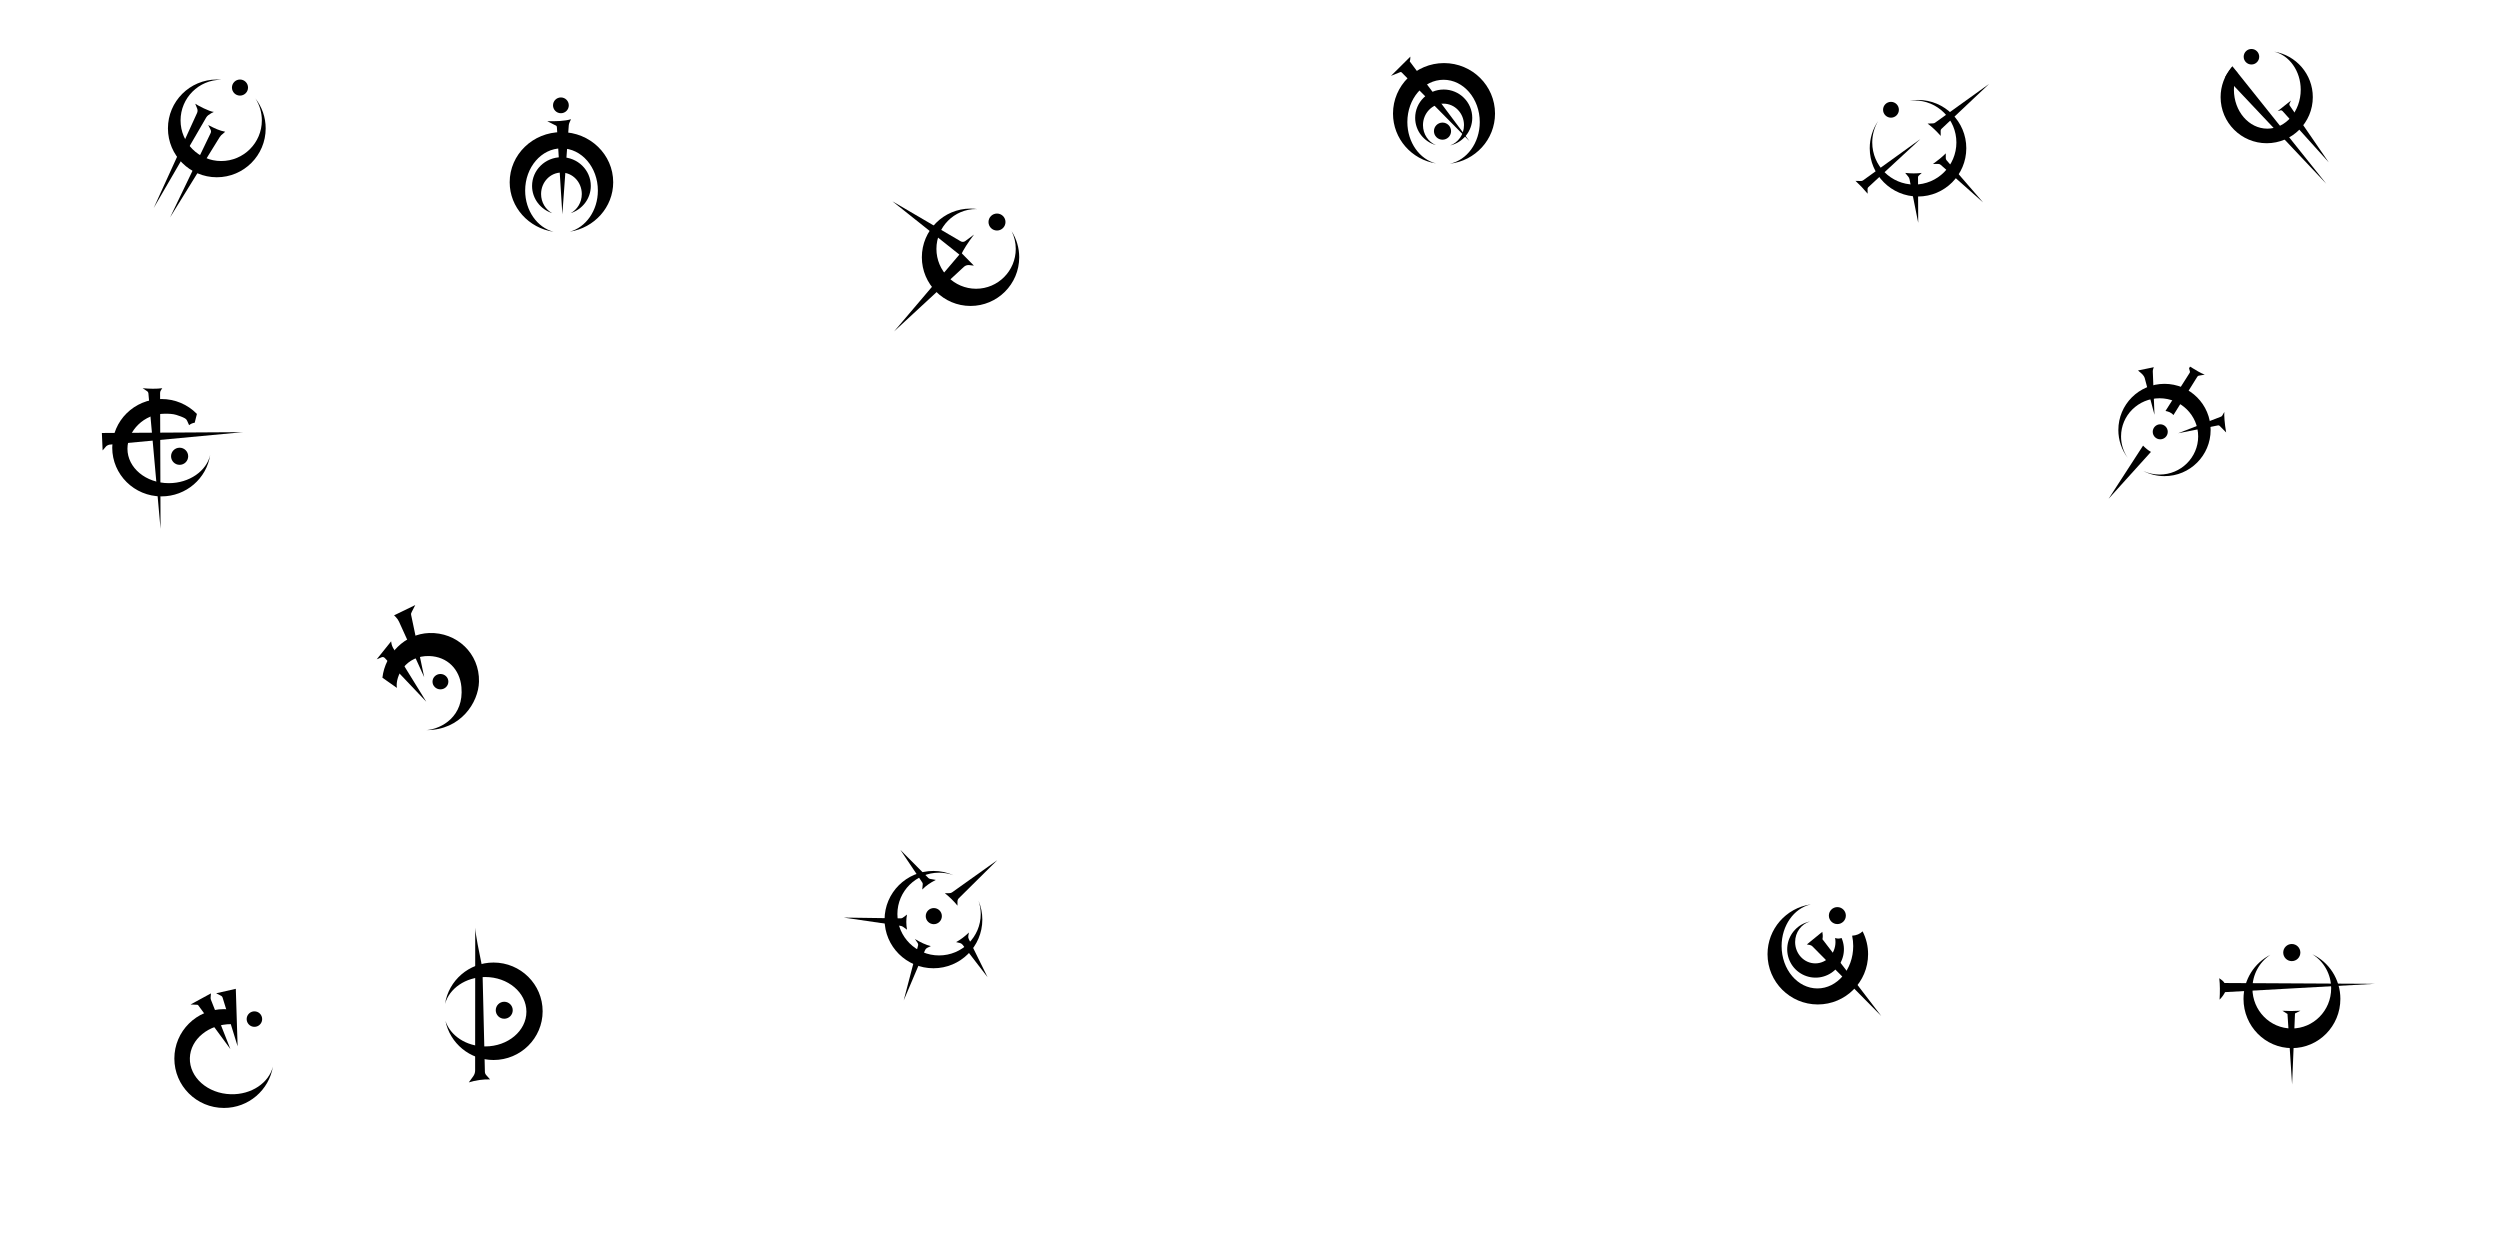
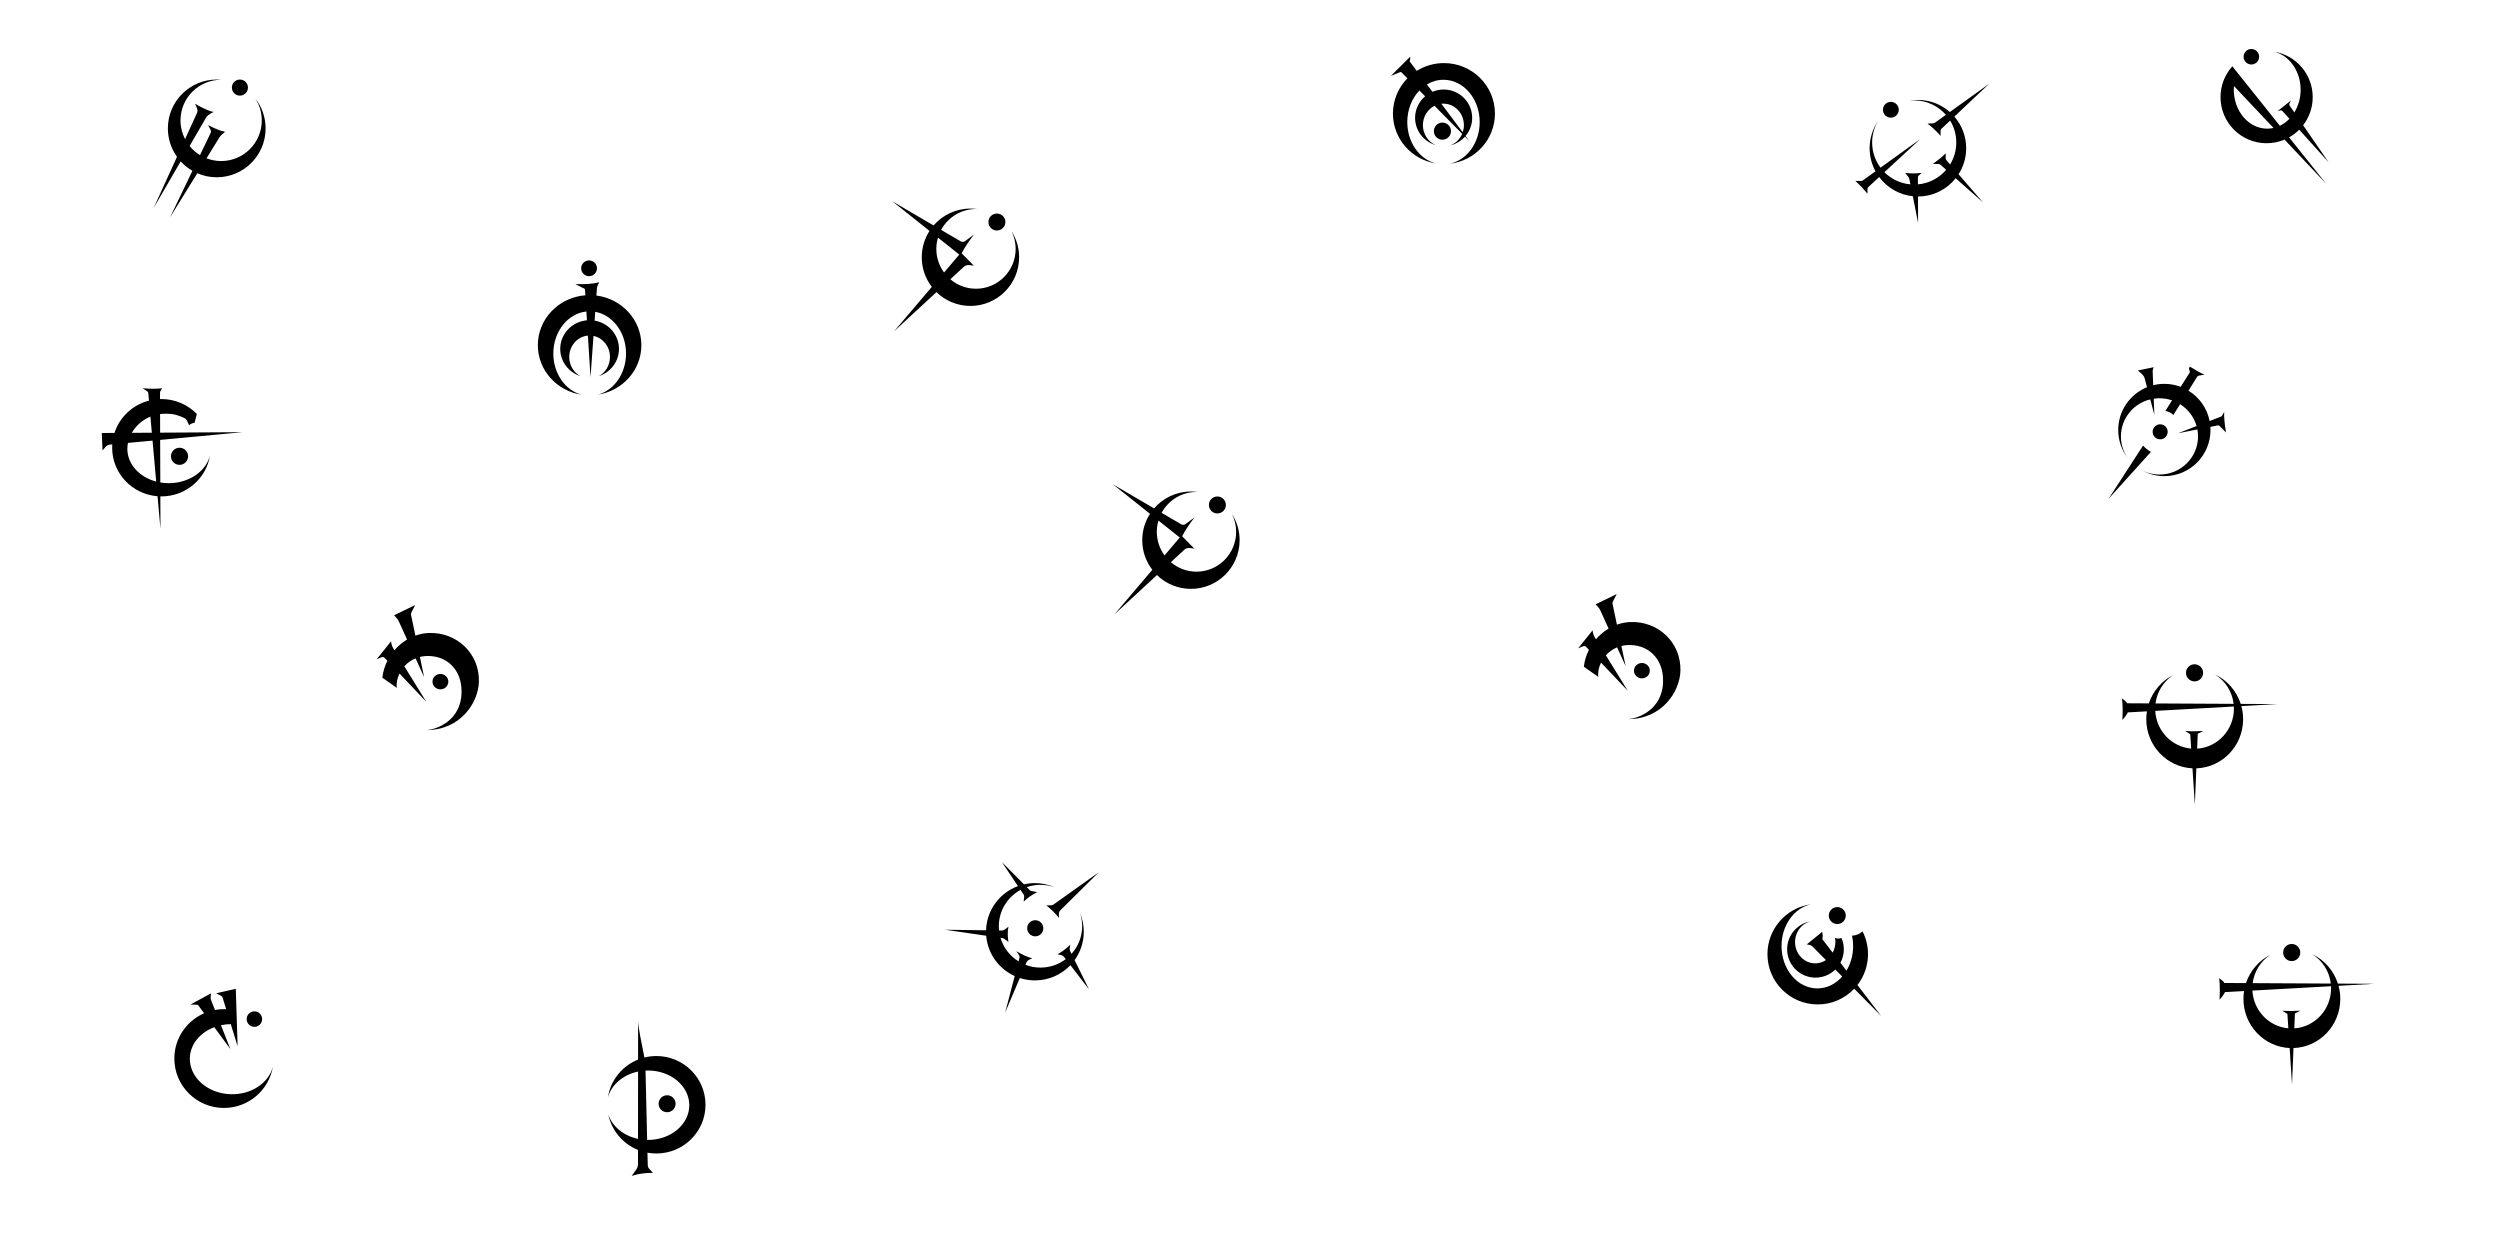
- <svg xmlns="http://www.w3.org/2000/svg" width="497.063mm" height="248.532mm" viewBox="0 0 497.063 248.532" version="1.1" id="svg8">
-   <defs id="defs2" />
-   <g id="layer1" transform="translate(-291.9078,-150)">
-     <g id="g2066" transform="matrix(0.0398301,0,0,0.0398301,464.959,181.4922)">
-       <circle cx="632.09" cy="317.71" r="42.38" id="circle2046" />
-       <path d="m 705.15,363.41 a 198.82,198.82 0 0 1 20.6,88.36 c 0,109.87 -88.65,198.94 -198,198.94 -109.35,0 -198,-89.07 -198,-198.94 0,-109.87 88.65,-198.94 198,-198.94 2.07,0 4.11,0.09 6.16,0.16 A 244.87,244.87 0 0 0 500,250.58 c -134.21,0 -243,108.79 -243,243 0,134.21 108.79,243 243,243 134.21,0 243,-108.79 243,-243 A 241.77,241.77 0 0 0 705.15,363.41 Z" id="path2048" />
-       <path d="M 110.25,214.33 450.9,413.89 a 20.75,20.75 0 0 0 22.87,-1.25 l 43.48,-32.31 c -29,38.58 -52.83,74.42 -66.5,105 z" id="path2050" />
-       <path d="m 516.75,535.33 -64,-65 -334.5,393.5 348.49,-322.35 a 34.07,34.07 0 0 1 27.09,-8.83 z" id="path2052" />
-     </g>
-     <g id="g2087" transform="matrix(0.0398301,0,0,0.0398301,370.1796,331.3967)">
-       <circle cx="551.96" cy="488.71" r="42.38" id="circle2070" />
-       <path d="m 498.61,250.58 c -122.76,0 -224.42,89.64 -242.23,206.59 21,-76.94 102.74,-134.34 200.48,-134.34 113.63,0 205.75,77.57 205.75,173.25 0,95.68 -92.11,173.25 -205.75,173.25 -94.85,0 -174.66,-54.06 -198.47,-127.57 22.42,111.38 121.44,195.32 240.22,195.32 135.31,0 245,-108.91 245,-243.25 0,-134.34 -109.69,-243.25 -245,-243.25 z" id="path2072" />
-       <path d="m 375.11,848.83 c 35,-11 70.4,-15.52 106,-15 l -19.33,-21.6 a 25.12,25.12 0 0 1 -6.39,-16.15 L 443.11,279.83 c -16.64,-81.77 -34.36,-166.81 -36,-203.5 l -0.49,713.12 a 49.08,49.08 0 0 1 -9.33,28.75 z" id="path2074" />
-     </g>
-     <g id="g2117" transform="matrix(0.0398301,0,0,0.0398301,653.3431,159.7622)">
-       <path d="m 500,253.83 a 242.22,242.22 0 0 0 -41.68,3.67 212.09,212.09 0 0 1 23.23,-1.31 c 116,0 210,94 210,210 0,116 -94,210 -210,210 -116,0 -210,-94 -210,-210 A 209,209 0 0 1 301,358.91 239.85,239.85 0 0 0 259,494.83 c 0,133.1 107.9,241 241,241 133.1,0 241,-107.9 241,-241 0,-133.1 -107.9,-241 -241,-241 z" id="path2091" />
-       <circle cx="365" cy="302.83" r="39.5" id="circle2093" />
-       <path d="M 511.5,449.33 225.64,655.25 A 17.39,17.39 0 0 1 215,658.52 l -27,-0.69 a 681,681 0 0 1 60.5,64 l -0.4,-23.23 a 12.87,12.87 0 0 1 4.13,-9.68 z" id="path2095" />
-       <path d="m 547.81,371.89 c 24.65,18.35 44.75,38 65.52,61.56 L 613,407.7 a 12.78,12.78 0 0 1 4,-9.47 L 855,173.77 585,367.51 a 17.27,17.27 0 0 1 -10.13,3.24 z" id="path2097" />
-       <path d="M 824.94,765.46 642.68,555.14 a 16.85,16.85 0 0 1 -4.12,-11 v -23.75 c -17.73,17.92 -39.63,35.56 -63.75,53.06 l 26.56,-0.15 a 17.81,17.81 0 0 1 11.91,4.48 z" id="path2099" />
-       <path d="M 500.94,867.08 500,639.48 a 10.13,10.13 0 0 1 3.8,-8 l 14.93,-13.44 c -26.75,3.34 -54.36,3.16 -82.69,0 l 14.76,18 a 29.29,29.29 0 0 1 6.86,13.77 z" id="path2101" />
-     </g>
-     <g id="g2141" transform="matrix(0.0398301,0,0,0.0398301,304.0445,219.3861)">
-       <circle cx="591.92" cy="535.58" r="42.75" id="circle2121" />
-       <path d="m 577.19,329.67 c 14,4.41 28.76,9.57 41.32,16.53 a 24.94,24.94 0 0 1 10.68,11.63 l 10.08,22.54 a 54.84,54.84 0 0 1 27.9,-12.3 l 11.09,-43.88 a 246.39,246.39 0 0 0 -176.9,-74.37 c -135.76,0 -245.81,108.79 -245.81,243 0,134.21 110.05,243 245.81,243 123.35,0 225.46,-89.82 243.1,-206.91 -17.88,80.13 -104,140.91 -206.16,140.91 -114.94,0 -206.81,-76.9 -206.81,-171.75 0,-88.87 82.69,-174.94 186.94,-174.94 20.13,0 39.42,0.56 57.32,6 z" id="path2123" />
-       <path d="m 207.53,506.43 -3.74,-87.1 703.5,-4.12 -664.67,62.27 c -5,0.47 -13.92,4.75 -17.4,8.34 z" id="path2125" />
-       <path d="m 505.29,195.83 c -29.54,3.71 -62.51,3.29 -97.87,0 l 22.55,15 a 13.74,13.74 0 0 1 6.06,10.2 l 60.64,676.76 -2.23,-678.49 a 23.1,23.1 0 0 1 3.81,-12.79 z" id="path2127" />
-     </g>
-     <g id="g2171" transform="matrix(0.0398301,0,0,0.0398301,702.3489,215.3685)">
-       <path d="m 500,274.89 c -127.22,0 -230.34,103.13 -230.34,230.34 a 229.29,229.29 0 0 0 47,139.39 188.08,188.08 0 0 1 -33.5,-107.32 c 0,-105.16 86.17,-190.41 192.47,-190.41 106.3,0 192.46,85.25 192.46,190.41 0,105.16 -86.17,190.41 -192.46,190.41 A 193.41,193.41 0 0 1 394.3,709.88 229.26,229.26 0 0 0 500,735.58 c 127.22,0 230.34,-103.13 230.34,-230.34 C 730.34,378.03 627.22,274.89 500,274.89 Z" id="path2145" />
-       <circle cx="478.78" cy="514.33" r="37.5" id="circle2147" />
-       <path d="M 663.53,239.72 544.63,430.8 C 533,416.85 516.88,412.61 505,410.27 l 121.09,-191 c 1.47,-3.16 1.31,-4.31 0.48,-7.34 l -4,-14.64 4.89,-8.38 c 27.64,17.22 55.06,33.38 73.36,40.13 l -26.26,4.44 c -7.08,1.21 -7.08,1.21 -11.03,6.24 z" id="path2149" />
-       <path d="m 367.79,208.15 20.93,18.18 c 4.58,4.7 11,13.65 12.62,20 L 450,429.21 441.61,212.88 A 36.17,36.17 0 0 1 444,199 l 2.7,-7.17 z" id="path2151" />
-       <path d="m 568.34,521.46 214.19,-83 a 13.12,13.12 0 0 0 6.76,-6.78 l 9.49,-16.57 c -1.69,15.66 1,58.19 9,102.38 l -32.8,-33 a 8,8 0 0 0 -7.28,-2.3 z" id="path2153" />
-       <path d="M 220.91,848.83 393,583.33 c 11.65,12.05 24.41,22.89 39.37,31.31 z" id="path2155" />
-     </g>
-     <g id="g2195" transform="matrix(0.0398301,0,0,0.0398301,727.6883,329.084)">
-       <path d="m 601.63,267.1 a 200.64,200.64 0 0 1 94.12,170.73 c 0,110.46 -88,200 -196.5,200 -108.5,0 -196.5,-89.54 -196.5,-200 A 200.67,200.67 0 0 1 392.42,270 c -79.51,40.24 -134.17,123.65 -134.17,220.07 0,135.72 108.24,245.75 241.75,245.75 133.51,0 241.75,-110 241.75,-245.75 0,-98.8 -57.4,-183.94 -140.12,-222.97 z" id="path2175" />
-       <circle cx="499.25" cy="258.83" r="42.75" id="circle2177" />
-       <path d="m 137.25,386.83 c 3.83,32.56 3.83,68.69 1.5,107 a 146.67,146.67 0 0 0 27.5,-37.5 l 747.5,-41.5 -750.5,-4 c -4.32,-8.18 -14.54,-16.12 -26,-24 z" id="path2179" />
-       <path d="m 452.25,549.33 25.5,16 23,352 14.5,-354.5 27.31,-13.75 a 696.52,696.52 0 0 1 -90.31,0.25 z" id="path2181" />
-     </g>
-     <g id="g2219" transform="matrix(0.0398301,0,0,0.0398301,633.4194,320.3736)">
-       <path d="m 671.33,393.27 a 248.8,248.8 0 0 1 5.42,51.81 c 0,116.81 -80,211.5 -178.75,211.5 -98.75,0 -178.75,-94.69 -178.75,-211.5 0,-102.74 61.92,-188.33 144,-207.47 v -0.32 C 342.05,255.07 249,359.44 249,485.58 c 0,138.62 112.38,251 251,251 138.62,0 251,-112.38 251,-251 A 249.82,249.82 0 0 0 723.63,371.64 c -13.27,12.76 -30.73,20.59 -52.3,21.63 z" id="path2199" />
-       <circle cx="597.59" cy="292.96" r="42.38" id="circle2201" />
-       <path d="m 586.25,404.71 a 112.83,112.83 0 0 1 1.87,20.29 c 0,58.82 -45.08,106.5 -100.69,106.5 -55.61,0 -100.68,-47.73 -100.68,-106.5 0,-49 31.35,-90.19 74,-102.59 a 141.56,141.56 0 1 0 157.87,82.34 c -9.22,3.01 -19,4.93 -32.37,-0.04 z" id="path2203" />
-       <path d="M 816.87,794.33 523.25,411.08 c 3.19,-16.71 0.63,-28.37 -0.75,-37.12 l -77.25,63 15,2.76 a 24.1,24.1 0 0 1 12.8,6.76 z" id="path2205" />
-     </g>
-     <g id="g2243" transform="matrix(0.0398301,0,0,0.0398301,722.6716,149.1392)">
-       <path d="m 537,279.37 c 75.81,18.27 132.8,96.48 132.8,190.21 0,107.28 -74.66,194.25 -166.75,194.25 -92.09,0 -166.75,-87 -166.75,-194.25 a 220,220 0 0 1 17.1,-85.7 l -28.62,-26.49 a 229.13,229.13 0 0 0 -54.9,149.08 c 0,127.08 103,230.11 230.11,230.11 127.11,0 230.11,-103 230.11,-230.11 C 730.11,392 646.49,297.08 537,279.37 Z" id="path2223" />
-       <polygon points="797.56,939.08 328.56,352.08 293.55,404.83 " id="polygon2225" />
-       <path d="m 809.56,831.83 -195,-283.7 a 9.05,9.05 0 0 1 -0.72,-9 l 7.33,-15.46 -66.37,52.48 13.94,-3.56 a 10,10 0 0 1 9.92,3 z" id="path2227" />
-       <circle cx="423.81" cy="304.83" r="38.75" id="circle2229" />
-     </g>
-     <g id="g2267" transform="matrix(0.0398301,0,0,0.0398301,316.4562,340.949)">
-       <path d="m 560.76,141.91 -98.17,22.34 25,12.51 a 13.81,13.81 0 0 1 7,8.28 l 75.23,243.78 z" id="path2247" />
-       <path d="m 692.29,292.64 a 38.63,38.63 0 1 1 -38.63,-38.21 38.42,38.42 0 0 1 38.63,38.21 z" id="path2249" />
-       <path d="m 533.8,442.86 -97,-245.9 a 26,26 0 0 1 -1.73,-11.51 l 1.59,-20.72 -101.82,55.41 33.54,1.5 a 6.46,6.46 0 0 1 4.92,2.63 z" id="path2251" />
-       <path d="M 536.22,668.13 C 420.55,665.08 328.85,584.27 331.4,487.63 333.89,393.11 425.64,318.51 537.89,318.14 V 246 a 250.54,250.54 0 0 0 -36.22,-2.65 C 364.9,243.33 254,353.75 254,490 c 0,136.25 110.9,246.58 247.66,246.58 123,0 225,-89.34 244.31,-206.41 C 726,611.25 639,670.84 536.22,668.13 Z" id="path2253" />
-     </g>
-     <g id="g2300" transform="matrix(0.0398301,0,0,0.0398301,457.5867,313.1907)">
-       <path d="M 724.73,398.57 A 204.87,204.87 0 0 1 736,465.64 C 736,579.72 642.88,672.2 528,672.2 413.12,672.2 320,579.72 320,465.64 320,351.56 413.12,259.08 528,259.08 a 208.85,208.85 0 0 1 72,12.73 244,244 0 0 0 -100,-21.36 c -134.76,0 -244,108.74 -244,242.87 0,134.13 109.24,242.89 244,242.89 134.76,0 244,-108.74 244,-242.88 a 241.13,241.13 0 0 0 -19.27,-94.76 z" id="path2271" />
-       <circle cx="501.75" cy="475.96" r="40.25" id="circle2273" />
-       <path d="m 557,361.71 a 398.11,398.11 0 0 1 63,62 l -0.16,-20.1 A 24,24 0 0 1 627,386.33 L 818.5,196.71 593.12,357.2 a 22.2,22.2 0 0 1 -12.51,4.11 z" id="path2275" />
-       <path d="M 770,780.68 676.26,590.44 A 25.13,25.13 0 0 1 674,575.1 l 3,-17.39 c -19.77,18.94 -40.81,35.5 -64,48 l 17.75,4.1 a 27.25,27.25 0 0 1 15.47,9.94 z" id="path2277" />
-       <path d="m 351.5,896.71 71.81,-274.54 a 14.61,14.61 0 0 0 -2.09,-12 l -13.72,-20 c 28,17 54.7,29.5 79.5,35.5 l -16.25,7.65 a 26.77,26.77 0 0 0 -13.24,13.76 z" id="path2279" />
-       <path d="m 51.5,483.21 284.91,3.92 a 18,18 0 0 0 11,-3.56 L 368,468.21 c -4.92,24.24 -4.42,49.49 0,75.5 l -19.89,-14.32 a 25.76,25.76 0 0 0 -11.34,-4.59 z" id="path2281" />
-       <path d="m 335,145.46 109.48,163 a 12.62,12.62 0 0 1 2.08,8.25 l -2.56,26.5 c 18.09,-18.75 41,-34.53 67.75,-48 l -28.68,-5.1 a 16.31,16.31 0 0 1 -8.71,-4.56 z" id="path2283" />
-     </g>
-     <g id="g2324" transform="matrix(0.0398301,0,0,0.0398301,559.0988,153.1602)">
-       <path d="m 500,235.58 c -140.63,0 -254.62,112.82 -254.62,252 0,125.8 93.15,230.05 214.91,248.93 C 378.44,716.35 317,631.55 317,530 c 0,-116.6 80.92,-211.13 180.75,-211.13 99.83,0 180.75,94.48 180.75,211.13 0,104.32 -64.79,190.91 -149.93,208 127.17,-14.1 226.06,-120.81 226.06,-250.42 0,-139.18 -114,-252 -254.63,-252 z" id="path2304" />
-       <path d="M 498.5,367.58 C 419.8,367.58 356,430.88 356,509 356,573.71 399.85,628.23 459.66,645 421.8,629.23 395,590.6 395,545.33 c 0,-59.23 45.83,-107.25 102.38,-107.25 56.55,0 102.38,48 102.38,107.25 0,47 -28.92,86.86 -69.1,101.34 C 593.86,632.2 641,576.06 641,509 641,430.88 577.2,367.58 498.5,367.58 Z" id="path2306" />
-       <circle cx="492.5" cy="575.33" r="42.75" id="circle2308" />
-       <path d="M 626.75,624.83 329,227.33 c 2.45,-6.68 3.1,-15 3,-24 l -96.75,96 46.6,-18.78 a 5.91,5.91 0 0 1 6.41,1.33 z" id="path2310" />
-     </g>
-     <g id="g2348" transform="matrix(0.0398301,0,0,0.0398301,357.6285,265.8647)">
-       <path d="m 302.44,292.45 -72,89.76 24.56,-10.26 a 13.7,13.7 0 0 1 15.23,3.2 L 477.87,593.83 313.94,328.47 a 75.13,75.13 0 0 1 -10.43,-28.7 z" id="path2328" />
-       <path d="m 588.1,493.79 c 0,21.21 -17.69,38.41 -39.54,38.42 C 526.71,532.22 509,515 509,493.83 v 0 c 0,-21.21 17.71,-38.4 39.57,-38.4 21.86,0 39.57,17.19 39.57,38.4 v 0 z" id="path2330" />
-       <path d="M 491.63,251 C 372,255.25 272.3,355.75 258.88,474 l 72.32,50.88 c -9.35,-59 45,-163.05 162.26,-159 89.4,3 151.75,65.67 159.86,154.76 13.33,146.46 -98.23,208.51 -173.78,215 C 649.31,735.58 738.44,598.2 741,494 744.56,352.81 630,246 491.63,251 Z" id="path2332" />
-       <path d="M 467.53,471.37 402.65,162.58 c -1.8,-8.38 -0.65,-10.42 3.25,-18.05 l 17,-33.2 -105.8,51.41 8.46,8.35 A 79.23,79.23 0 0 1 342,194.75 Z" id="path2334" />
-     </g>
-     <g id="g2372" transform="matrix(0.0398301,0,0,0.0398301,383.6207,165.5839)">
-       <path d="m 504.54,678.53 32,-443.3 a 44.14,44.14 0 0 1 3.73,-14.84 l 7.4,-16.55 c -30.68,9.42 -73,10.74 -118.74,9.75 l 35.51,18 c 7.42,3.7 12.31,3.7 12.84,12 z" id="path2352" />
-       <path d="m 536.74,134.56 a 39.39,39.39 0 1 1 -39.39,-39.39 39.39,39.39 0 0 1 39.39,39.39 z" id="path2354" />
-       <path d="m 500,268.33 c -142.7,0 -258.37,112 -258.37,250.13 0,125.16 95,228.85 218.95,247.23 -81.08,-21.08 -141.7,-105.1 -141.7,-205.6 0,-116.39 81.26,-210.75 181.5,-210.75 100.24,0 181.5,94.36 181.5,210.75 0,99.94 -59.93,183.58 -140.33,205.24 C 664.48,746.08 758.38,642.9 758.38,518.46 758.38,380.32 642.7,268.33 500,268.33 Z" id="path2356" />
-       <path d="m 500,393.58 c -81,0 -146.62,64.14 -146.62,143.25 0,63.35 42.11,117.06 100.46,136 -32.9,-17.83 -55.46,-53.83 -55.46,-95.5 0,-59.23 45.5,-107.25 101.62,-107.25 56.12,0 101.63,48 101.63,107.25 0,41.67 -22.56,77.71 -55.46,95.46 58.35,-18.9 100.46,-72.61 100.46,-136 C 646.63,457.72 581,393.58 500,393.58 Z" id="path2358" />
-     </g>
-     <g id="g2396" transform="matrix(0.0398301,0,0,0.0398301,315.1006,155.946)">
-       <path d="m 692.45,341.84 a 201.85,201.85 0 0 1 32.36,109.86 c 0,112 -90.83,202.87 -202.88,202.87 -112.05,0 -202.87,-90.82 -202.87,-202.86 0,-112.04 90.83,-202.88 202.87,-202.88 0.62,0 1.23,0 1.85,0 -7.83,-0.76 -15.76,-1.17 -23.79,-1.17 -134.72,0 -243.94,109.21 -243.94,243.94 0,134.73 109.23,243.98 243.95,243.98 134.72,0 243.94,-109.21 243.94,-243.94 a 242.81,242.81 0 0 0 -51.49,-149.8 z" id="path2376" />
-       <circle cx="615.69" cy="287.83" r="40.12" id="circle2378" />
-       <path d="M 266.56,936.21 513.69,536.15 a 61.78,61.78 0 0 1 18,-18.75 l 10.11,-9.07 C 512.92,502.71 491.21,492.5 457.05,474.91 L 469,498.14 a 18.92,18.92 0 0 1 0.21,16.83 z" id="path2380" />
-       <path d="M 184.81,889.33 446.71,437.79 A 40.59,40.59 0 0 1 456.93,426 c 9,-6.95 20.8,-13.78 28.26,-16.69 -21.37,-0.75 -82.21,-33.27 -93,-40.87 l 9.8,24.27 a 28.41,28.41 0 0 1 -0.64,22.06 z" id="path2382" />
-     </g>
-   </g>
+ <svg xmlns="http://www.w3.org/2000/svg" width="497.06mm" height="248.53mm" version="1.1" viewBox="0 0 497.06 248.53">
+   <path transform="scale(.26458)" d="m1691.8 36.805a5.833 5.833 0 0 0-5.811 5.834 5.833 5.833 0 0 0 5.834 5.832 5.833 5.833 0 0 0 5.834-5.832 5.833 5.833 0 0 0-5.834-5.834 5.833 5.833 0 0 0-0.023 0zm17.062 2c11.412 2.75 19.992 14.525 19.992 28.635 0 6.368-1.754 12.255-4.721 17.057l-3.596-5.232a1.362 1.362 0 0 1-0.107-1.353l1.103-2.328-9.992 7.9 2.098-0.535a1.505 1.505 0 0 1 1.494 0.451l5.301 5.883c-2.109 2.187-4.535 3.964-7.189 5.229l-35.762-44.758-0.545 0.82-0.024-0.021a34.493 34.493 0 0 0-8.264 22.441c0 19.13 15.506 34.641 34.641 34.641 4.779 0 9.331-0.967 13.473-2.717l31.322 33.201-27.881-34.895c2.796-1.567 5.356-3.506 7.604-5.758l22.084 24.508-19.15-27.861c4.504-5.846 7.188-13.167 7.188-21.119 0.002-17.232-12.586-31.521-29.068-34.188zm-649.08 3.748-14.564 14.451 7.016-2.826a0.89 0.89 0 0 1 0.965 0.199l4.434 4.492c-6.734 6.836-10.889 16.173-10.889 26.475 0 18.938 14.022 34.63 32.352 37.473-12.322-3.035-21.57-15.801-21.57-31.088 0-9.438 3.525-17.909 9.117-23.73l4.311 4.367c-4.618 3.905-7.557 9.709-7.557 16.203 0 9.741 6.602 17.948 15.605 20.473-5.699-2.374-9.734-8.189-9.734-15.004 0-6.406 3.57-11.924 8.732-14.533l20.773 21.049c-1.727 4.082-5.02 7.276-9.084 8.74 4.405-1.009 8.28-3.374 11.184-6.613l3.281 3.324-2.853-3.809c3.115-3.692 5-8.438 5-13.627 0-11.76-9.606-21.291-21.453-21.291-2.991 0-5.837 0.61-8.424 1.707l-4.133-5.518c3.73-2.246 7.959-3.522 12.445-3.522 15.028 0 27.209 14.223 27.209 31.783 0 15.704-9.754 28.74-22.57 31.313 19.144-2.123 34.031-18.186 34.031-37.697 0-20.952-17.162-37.938-38.332-37.938-7.515 0-14.518 2.15-20.434 5.848l-5.309-7.088c0.369-1.006 0.466-2.258 0.451-3.613zm-896.91 17.219c-20.281 0-36.723 16.439-36.723 36.721 0 7.966 2.544 15.335 6.854 21.354l-17.578 38.521 20.352-35.088c2.551 2.788 5.531 5.175 8.828 7.07l-16.873 35.074 20.529-33.234c4.479 1.946 9.417 3.031 14.611 3.031 20.281 0 36.723-16.441 36.723-36.723a36.552 36.552 0 0 0-7.75-22.549h-0.002a30.386 30.386 0 0 1 4.873 16.537c0 16.86-13.673 30.539-30.541 30.539-3.876 0-7.579-0.729-10.99-2.045l9.748-15.781a9.3 9.3 0 0 1 2.711-2.822l1.522-1.365c-4.348-0.846-7.615-2.383-12.758-5.031l1.799 3.496a2.848 2.848 0 0 1 0.031 2.535l-7.963 16.553c-2.976-1.818-5.614-4.132-7.805-6.826l12.381-21.346a6.11 6.11 0 0 1 1.539-1.775c1.355-1.046 3.131-2.074 4.254-2.512-3.217-0.113-12.376-5.008-14-6.152l1.475 3.652a4.277 4.277 0 0 1-0.096 3.322l-8.955 19.625c-2.189-4.21-3.434-8.991-3.434-14.064 0-16.866 13.675-30.541 30.541-30.541h0.277c-1.179-0.114-2.371-0.176-3.58-0.176zm17.416 0.006a6.04 6.04 0 0 0-6.039 6.041 6.04 6.04 0 0 0 6.039 6.039 6.04 6.04 0 0 0 6.039-6.039 6.04 6.04 0 0 0-6.039-6.041zm1314.4 3.269-29.449 21.131c-6.396-5.646-14.79-9.078-23.992-9.078a36.463 36.463 0 0 0-6.275 0.553 31.928 31.928 0 0 1 3.498-0.197c9.508 0 18.026 4.2 23.82 10.84l-8.248 5.918a2.6 2.6 0 0 1-1.525 0.488l-4.072 0.17c3.711 2.762 6.737 5.721 9.863 9.268l-0.051-3.875a1.924 1.924 0 0 1 0.604-1.426l6.605-6.229c2.929 4.794 4.615 10.429 4.615 16.459 0 6.053-1.701 11.706-4.65 16.512l-2.705-3.121a2.537 2.537 0 0 1-0.621-1.656v-3.576c-2.669 2.698-5.965 5.354-9.596 7.988l3.998-0.023a2.681 2.681 0 0 1 1.793 0.676l4.203 3.727c-5.229 6.117-12.748 10.212-21.234 10.957l-0.021-5.396a1.525 1.525 0 0 1 0.572-1.203l2.246-2.023c-4.027 0.503-8.182 0.476-12.447 0l2.223 2.709a4.409 4.409 0 0 1 1.031 2.072l0.766 3.84c-7.618-0.676-14.458-4.048-19.557-9.162l26.896-24.857-29.82 21.482c-3.957-5.279-6.301-11.837-6.301-18.943a31.463 31.463 0 0 1 4.434-16.15 36.107 36.107 0 0 0-6.324 20.461c0 6.287 1.601 12.198 4.414 17.354l-9.435 6.797a2.618 2.618 0 0 1-1.602 0.492l-4.064-0.104a102.52 102.52 0 0 1 9.107 9.633l-0.061-3.496a1.937 1.937 0 0 1 0.623-1.457l8.188-7.566c5.895 7.913 14.938 13.338 25.275 14.424l3.977 19.963-0.082-19.762c11.486-0.018 21.713-5.377 28.348-13.723l20.51 18.186-18.363-21.189c3.619-5.643 5.727-12.349 5.727-19.551 0-9.095-3.354-17.4-8.883-23.768l26.045-24.564zm184.06 1.586 29.736 31.52c-1.537 0.343-3.123 0.529-4.746 0.529-13.863 0-25.102-13.097-25.102-29.242a33.118 33.118 0 0 1 0.111-2.807zm-257.83 11.896a5.946 5.946 0 0 0-5.945 5.947 5.946 5.946 0 0 0 5.945 5.945 5.946 5.946 0 0 0 5.947-5.945 5.946 5.946 0 0 0-5.947-5.947zm-336.25 1.361c8.513 0 15.412 7.227 15.412 16.146 0 1.883-0.316 3.684-0.883 5.363l-16.053-21.428c0.501-0.052 1.009-0.082 1.524-0.082zm-0.816 14.227a6.436 6.436 0 0 0-6.354 6.436 6.436 6.436 0 0 0 6.436 6.436 6.436 6.436 0 0 0 6.436-6.436 6.436 6.436 0 0 0-6.436-6.436 6.436 6.436 0 0 0-0.082 0zm-413.27 59.166 27.926 22.227c-3.687 5.71-5.834 12.508-5.834 19.811 0 8.381 2.824 16.097 7.564 22.266l-28.453 33.471 31.941-29.545c6.592 6.426 15.594 10.389 25.527 10.389 20.204 0 36.58-16.376 36.58-36.58a36.396 36.396 0 0 0-5.697-19.596 29.93 29.93 0 0 1 3.102 13.301c0 16.54-13.345 29.949-29.807 29.949-7.35 0-14.074-2.679-19.271-7.111l10.088-9.332a5.129 5.129 0 0 1 4.078-1.33l3.449 0.404-9.111-9.254c2.125-4.205 5.357-8.984 9.188-14.08l-6.547 4.863a3.124 3.124 0 0 1-3.441 0.189l-14.639-8.576c5.048-9.334 14.891-15.67 26.207-15.67 0.311 0 0.619 0.013 0.928 0.023a36.862 36.862 0 0 0-5.106-0.361c-11.07 0-20.984 4.923-27.691 12.691l-30.98-18.148zm78.518 9.182a6.38 6.38 0 0 0-6.34 6.381 6.38 6.38 0 0 0 6.379 6.379 6.38 6.38 0 0 0 6.379-6.379 6.38 6.38 0 0 0-6.379-6.381 6.38 6.38 0 0 0-0.039 0zm-44.256 18.086 16.031 12.76-11.447 13.467c-3.645-4.968-5.803-11.107-5.803-17.752 0-2.945 0.43-5.786 1.219-8.475zm-262.27 17.137a5.93 5.93 0 1 0 6.023 5.93 5.93 5.93 0 0 0-5.93-5.93 5.93 5.93 0 0 0-0.094 0zm7.67 16.359c-4.619 1.418-10.989 1.616-17.875 1.467l5.346 2.711c1.117 0.557 1.852 0.557 1.932 1.807l0.242 3.859c-19.993 1.567-35.717 17.761-35.717 37.518 0 18.841 14.302 34.452 32.961 37.219-12.206-3.173-21.33-15.822-21.33-30.951 0-16.553 10.919-30.138 24.85-31.59l0.414 6.615c-11.254 0.989-20.07 10.223-20.07 21.473 0 9.537 6.339 17.623 15.123 20.475-4.953-2.684-8.35-8.104-8.35-14.377 0-8.46 6.17-15.39 14.018-16.078l1.963 31.312 2.244-31.078c7.048 1.442 12.373 7.982 12.373 15.844 0 6.273-3.397 11.699-8.35 14.371 8.784-2.845 15.123-10.932 15.123-20.475 0-10.652-7.914-19.497-18.316-21.24l0.477-6.607c13.107 2.335 23.146 15.483 23.146 31.355 0 15.045-9.022 27.636-21.125 30.896 18.506-2.898 32.641-18.431 32.641-37.164 0-19.115-14.717-34.892-33.779-37.318l0.385-5.318a6.645 6.645 0 0 1 0.561-2.234l1.115-2.49zm1195.4 63.459-0.736 1.262 0.602 2.203c0.125 0.456 0.149 0.63-0.072 1.105l-6.725 10.607c-3.812-1.441-7.94-2.234-12.256-2.234-2.893 0-5.702 0.36-8.389 1.027l-0.402-10.361a5.445 5.445 0 0 1 0.361-2.09l0.406-1.08-11.879 2.457 3.15 2.736c0.69 0.708 1.655 2.056 1.898 3.012l1.82 6.84c-12.69 5.152-21.643 17.596-21.643 32.135a34.517 34.517 0 0 0 7.076 20.982 28.313 28.313 0 0 1-5.043-16.156c0-13.465 9.387-24.755 22.039-27.83l3.076 11.559-0.469-12.072c1.412-0.209 2.856-0.32 4.326-0.32 3.318 0 6.504 0.56 9.473 1.576l-5.051 7.967c1.788 0.352 4.216 0.99 5.967 3.09l5.096-8.189c5.96 3.737 10.444 9.563 12.4 16.441l-13.928 5.396 14.523-2.861c0.318 1.701 0.492 3.452 0.492 5.244 0 15.831-12.972 28.664-28.973 28.664a29.116 29.116 0 0 1-12.242-2.684 34.512 34.512 0 0 0 15.912 3.869c19.152 0 34.674-15.526 34.674-34.676 0-0.789-0.036-1.568-0.088-2.344l5.713-1.125a1.204 1.204 0 0 1 1.096 0.346l4.938 4.969c-1.204-6.652-1.61-13.055-1.355-15.412l-1.428 2.494a1.975 1.975 0 0 1-1.018 1.02l-8.518 3.301c-1.901-9.632-7.79-17.829-15.877-22.803l6.48-10.416c0.595-0.757 0.594-0.757 1.66-0.939l3.953-0.668c-2.755-1.016-6.882-3.449-11.043-6.041zm-1538.5 16.236 3.394 2.258a2.068 2.068 0 0 1 0.912 1.535l0.494 5.514c-12.286 3.159-22.087 12.402-25.918 24.281l-9.537 0.057 0.564 13.111 2.662-3.102c0.524-0.54 1.866-1.185 2.619-1.256l2.043-0.191c-0.057 0.827-0.096 1.659-0.096 2.5 0 19.237 15.023 34.994 34.102 36.459l2.195 24.506-0.08-24.402c0.263 0.005 0.523 0.02 0.787 0.02 18.569 0 33.94-13.522 36.596-31.148-2.692 12.063-15.656 21.213-31.035 21.213-2.19 0-4.325-0.186-6.383-0.539l-0.105-31.979 62.035-5.812-62.053 0.363-0.045-13.99c1.165-0.148 2.351-0.234 3.559-0.234 3.03 0 5.934 0.085 8.629 0.904l0.217 0.08c2.107 0.664 4.33 1.44 6.221 2.488a3.754 3.754 0 0 1 1.607 1.752l1.518 3.393a8.255 8.255 0 0 1 4.201-1.852l1.668-6.606a37.091 37.091 0 0 0-26.629-11.195c-0.345 0-0.685 0.016-1.027 0.025l-0.016-4.619a3.477 3.477 0 0 1 0.574-1.926l1.061-1.607c-4.447 0.558-9.411 0.495-14.734 0zm5.877 21.324 1.084 12.1-15.053 0.088c3.039-5.277 7.963-9.702 13.969-12.188zm1510.2 5.783a5.645 5.645 0 0 0-5.568 5.644 5.645 5.645 0 0 0 5.645 5.644 5.645 5.645 0 0 0 5.646-5.644 5.645 5.645 0 0 0-5.646-5.644 5.645 5.645 0 0 0-0.076 0zm-1508.6 12.264 2.758 30.777c-12.624-3.313-21.682-13.096-21.682-24.65 0-1.476 0.158-2.947 0.449-4.396l18.475-1.73zm1495.8 3.768-25.906 39.969 31.832-35.254c-2.252-1.268-4.172-2.901-5.926-4.715zm-1475.6 1.57a6.436 6.436 0 0 0-6.352 6.436 6.436 6.436 0 0 0 6.436 6.436 6.436 6.436 0 0 0 6.436-6.436 6.436 6.436 0 0 0-6.436-6.436 6.436 6.436 0 0 0-0.084 0zm701.45 27.449 27.926 22.227c-3.687 5.71-5.834 12.508-5.834 19.811 0 8.381 2.824 16.097 7.564 22.266l-28.453 33.471 31.941-29.545c6.592 6.426 15.594 10.389 25.527 10.389 20.204 0 36.582-16.376 36.582-36.58a36.396 36.396 0 0 0-5.699-19.596 29.93 29.93 0 0 1 3.102 13.301c0 16.54-13.345 29.949-29.807 29.949-7.35 0-14.074-2.679-19.271-7.111l10.088-9.332a5.129 5.129 0 0 1 4.078-1.33l3.449 0.404-9.111-9.254c2.125-4.205 5.357-8.984 9.188-14.08l-6.547 4.863a3.124 3.124 0 0 1-3.441 0.189l-14.639-8.576c5.048-9.334 14.891-15.67 26.207-15.67 0.311 0 0.619 0.013 0.928 0.023a36.862 36.862 0 0 0-5.106-0.361c-11.07 0-20.983 4.923-27.691 12.691l-30.98-18.148zm78.518 9.182a6.38 6.38 0 0 0-6.34 6.381 6.38 6.38 0 0 0 6.379 6.379 6.38 6.38 0 0 0 6.381-6.379 6.38 6.38 0 0 0-6.381-6.381 6.38 6.38 0 0 0-0.039 0zm-44.256 18.086 16.031 12.76-11.447 13.467c-3.645-4.968-5.803-11.107-5.803-17.752 0-2.945 0.43-5.786 1.219-8.475zm344.38 55.246-15.926 7.74 1.273 1.256a11.927 11.927 0 0 1 2.475 3.562l6.078 13.395c-3.572 2.126-6.786 4.853-9.504 8.027l-0.799-1.293a11.31 11.31 0 0 1-1.57-4.32l-0.16-1.102-10.84 13.512 3.697-1.543a2.062 2.062 0 0 1 2.293 0.48l2.092 2.203c-1.976 3.935-3.295 8.222-3.801 12.678l10.887 7.66c-0.489-3.089 0.184-6.998 2.01-10.758l20.07 21.137-16.424-26.586c2.196-2.47 5.011-4.596 8.449-5.992l6.418 14.145-3.189-15.178c2.166-0.529 4.527-0.792 7.094-0.703 13.458 0.452 22.844 9.885 24.064 23.297 2.007 22.048-14.787 31.388-26.16 32.365 25.557-0.008 38.974-20.689 39.359-36.375 0.536-21.255-16.709-37.335-37.539-36.582-3.537 0.126-6.956 0.819-10.186 1.973l-3.211-15.283c-0.271-1.262-0.097-1.568 0.49-2.717l2.559-4.998zm-902.91 8.242-15.926 7.738 1.273 1.258a11.927 11.927 0 0 1 2.475 3.561l6.078 13.396c-3.572 2.126-6.786 4.853-9.504 8.027l-0.799-1.293a11.31 11.31 0 0 1-1.57-4.32l-0.16-1.102-10.84 13.512 3.697-1.545a2.062 2.062 0 0 1 2.293 0.482l2.092 2.203c-1.976 3.935-3.295 8.223-3.801 12.678l10.887 7.658c-0.49-3.089 0.184-6.998 2.01-10.758l20.07 21.139-16.424-26.586c2.196-2.47 5.011-4.596 8.449-5.992l6.418 14.143-3.188-15.176c2.166-0.528 4.525-0.794 7.092-0.705 13.458 0.452 22.844 9.887 24.064 23.299 2.007 22.048-14.787 31.388-26.16 32.365 25.557-0.008 38.974-20.691 39.359-36.377 0.536-21.255-16.709-37.333-37.539-36.58-3.536 0.126-6.954 0.817-10.184 1.971l-3.211-15.281c-0.271-1.262-0.099-1.568 0.488-2.717l2.559-4.998zm921.83 43.559c-3.291 0-5.957 2.588-5.957 5.781 0 3.187 2.668 5.779 5.957 5.777 3.289-0.001 5.951-2.59 5.951-5.783l0.006 0.006c0-3.193-2.666-5.781-5.957-5.781zm415.22 0.965a6.436 6.436 0 0 0-6.352 6.436 6.436 6.436 0 0 0 6.436 6.436 6.436 6.436 0 0 0 6.436-6.436 6.436 6.436 0 0 0-6.436-6.436 6.436 6.436 0 0 0-0.084 0zm-1318.1 7.275c-3.291 0-5.955 2.588-5.955 5.781 0 3.187 2.666 5.779 5.955 5.777 3.289-0.001 5.951-2.59 5.951-5.783l0.006 0.006c0-3.193-2.666-5.781-5.957-5.781zm1333.6 0.404a30.204 30.204 0 0 1 13.959 22.062l-58.705-0.312a30.209 30.209 0 0 1 13.252-21.314c-8.551 4.327-15.173 11.982-18.27 21.287l-16.23-0.086c-0.65-1.231-2.189-2.427-3.914-3.613 0.577 4.902 0.578 10.34 0.227 16.107a22.079 22.079 0 0 0 4.139-5.644l14.322-0.795c-0.301 1.915-0.473 3.874-0.473 5.875 0 19.859 15.397 36.06 34.717 36.951l1.789 27.367 1.119-27.355c19.527-0.662 35.16-16.947 35.16-36.963 0-3.402-0.47-6.688-1.316-9.816l27.209-1.512-27.699-0.148c-3.147-9.794-10.19-17.798-19.285-22.09zm14.129 24.062a30.204 30.204 0 0 1 0.039 1.639c0 15.961-12.207 29.012-27.631 30.035l0.459-11.217 4.111-2.07a104.85 104.85 0 0 1-13.596 0.037l3.838 2.408 0.705 10.797c-14.618-1.263-26.208-13.341-27.002-28.348l59.076-3.281zm-925.83 116.9 12.127 18.055c-13.693 5.028-23.537 17.947-23.99 33.213l-30.814-0.424 30.918 4.508c1.099 13.514 9.574 24.948 21.42 30.309l-7.176 27.432 11.018-25.943c3.571 1.153 7.38 1.781 11.338 1.781 10.515 0 19.99-4.405 26.686-11.453l13.959 18.148-10.811-21.941c4.335-6.002 6.896-13.36 6.896-21.316a36.299 36.299 0 0 0-2.9-14.266 30.841 30.841 0 0 1 1.695 10.098c0 7.985-3.032 15.265-8.014 20.771l-0.979-1.984a3.783 3.783 0 0 1-0.34-2.309l0.451-2.619c-2.976 2.851-6.144 5.345-9.635 7.227l2.672 0.617a4.102 4.102 0 0 1 2.33 1.496l1.178 1.531c-5.266 3.99-11.839 6.365-18.975 6.365-3.994 0-7.812-0.75-11.324-2.103l0.713-1.678a4.03 4.03 0 0 1 1.992-2.072l2.447-1.152c-3.733-0.903-7.754-2.785-11.969-5.344l2.066 3.012a2.199 2.199 0 0 1 0.314 1.807l-0.748 2.857c-6.473-3.997-11.365-10.273-13.547-17.699l1.266 0.184a3.878 3.878 0 0 1 1.709 0.689l2.994 2.156c-0.665-3.916-0.741-7.716 0-11.365l-3.1 2.312a2.71 2.71 0 0 1-1.656 0.535l-2.305-0.031c-0.108-1.053-0.166-2.122-0.166-3.203 0-11.772 6.588-22.013 16.301-27.293l2.438 3.631a1.9 1.9 0 0 1 0.314 1.242l-0.387 3.99c2.723-2.823 6.172-5.199 10.199-7.227l-4.316-0.768a2.455 2.455 0 0 1-1.312-0.688l-2.238-2.25c3.23-1.119 6.7-1.734 10.314-1.734a31.44 31.44 0 0 1 10.838 1.916 36.731 36.731 0 0 0-15.053-3.215c-2.819 0-5.561 0.325-8.197 0.924l-16.643-16.729zm72.787 7.715-33.928 24.16a3.342 3.342 0 0 1-1.885 0.619l-3.555 0.059a59.931 59.931 0 0 1 9.484 9.334l-0.023-3.025a3.613 3.613 0 0 1 1.078-2.602l28.828-28.545zm534.8 24.105c-18.245 2.677-32.254 18.388-32.254 37.377 0 20.868 16.918 37.785 37.785 37.785 10.805 0 20.543-4.542 27.43-11.812l20.272 20.508-17.861-23.314c4.975-6.399 7.945-14.433 7.945-23.166a37.608 37.608 0 0 0-4.119-17.152c-1.998 1.921-4.628 3.101-7.875 3.258a37.454 37.454 0 0 1 0.816 7.799c0 6.901-1.861 13.283-5.014 18.498l-4.543-5.93a21.31 21.31 0 0 0 0.807-18.641c-1.388 0.453-2.86 0.744-4.873-0.006a16.985 16.985 0 0 1 0.281 3.055c0 2.916-0.747 5.642-2.033 7.998l-7.732-10.094c0.48-2.515 0.095-4.271-0.113-5.588l-11.629 9.484 2.258 0.416a3.628 3.628 0 0 1 1.928 1.018l10.215 10.334c-2.334 1.553-5.089 2.465-8.051 2.465-8.371 0-15.156-7.186-15.156-16.033 0-7.376 4.72-13.577 11.141-15.443a21.31 21.31 0 1 0 19.107 36.137l5.178 5.238c-4.839 5.525-11.419 8.93-18.678 8.93-14.866 0-26.908-14.253-26.908-31.838 0-15.466 9.322-28.351 21.678-31.232v-0.049zm20.184 2.002a6.38 6.38 0 0 0-6.342 6.379 6.38 6.38 0 0 0 6.381 6.381 6.38 6.38 0 0 0 6.379-6.381 6.38 6.38 0 0 0-6.379-6.379 6.38 6.38 0 0 0-0.039 0zm-602.67 9.871a6.059 6.059 0 0 0-6.059 6.059 6.059 6.059 0 0 0 6.059 6.061 6.059 6.059 0 0 0 6.061-6.061 6.059 6.059 0 0 0-6.061-6.059zm944.2 17.854a6.436 6.436 0 0 0-6.436 6.436 6.436 6.436 0 0 0 6.436 6.436 6.436 6.436 0 0 0 6.436-6.436 6.436 6.436 0 0 0-6.436-6.436zm15.412 7.682a30.204 30.204 0 0 1 13.961 22.062l-58.707-0.312a30.209 30.209 0 0 1 13.252-21.314c-8.551 4.327-15.171 11.982-18.268 21.287l-16.232-0.086c-0.65-1.231-2.189-2.427-3.914-3.613 0.577 4.902 0.578 10.34 0.227 16.107a22.079 22.079 0 0 0 4.141-5.644l14.322-0.795c-0.301 1.915-0.473 3.872-0.473 5.873 0 19.86 15.397 36.062 34.717 36.953l1.787 27.367 1.119-27.355c19.527-0.661 35.162-16.949 35.162-36.965 0-3.402-0.472-6.686-1.318-9.814l27.211-1.512-27.701-0.148c-3.147-9.794-10.19-17.798-19.285-22.09zm14.129 24.062a30.204 30.204 0 0 1 0.039 1.639c0 15.961-12.207 29.012-27.631 30.035l0.459-11.217 4.111-2.07a104.85 104.85 0 0 1-13.596 0.037l3.84 2.408 0.705 10.797c-14.618-1.263-26.21-13.341-27.004-28.348l59.076-3.281zm-1574.5 1.955-14.777 3.363 3.764 1.883a2.079 2.079 0 0 1 1.053 1.246l2.721 8.816a37.716 37.716 0 0 0-1.654-0.039c-2.312-3.4e-4 -4.57 0.22-6.766 0.621l-3-7.604a3.914 3.914 0 0 1-0.262-1.734l0.24-3.117-15.328 8.34 5.049 0.227a0.972 0.972 0 0 1 0.742 0.395l4.391 5.979c-13.155 5.734-22.352 18.806-22.352 34.025 0 20.511 16.696 37.119 37.283 37.119 18.516 0 33.87-13.449 36.777-31.072-3.006 12.206-16.102 21.176-31.574 20.768-17.413-0.459-31.218-12.624-30.834-27.172 0.274-10.417 7.755-19.22 18.371-23.215l12.098 16.477-7.082-17.953c2.36-0.507 4.827-0.784 7.365-0.814l5.139 16.652-1.363-43.189zm13.984 16.938a5.815 5.815 0 1 0 5.816 5.752 5.784 5.784 0 0 0-5.816-5.752zm288.33 7.344-0.02 28.889c-11.883 4.762-20.699 15.485-22.672 28.443 2.604-9.541 11.418-17.072 22.666-19.436l-0.035 50.586c-10.83-2.286-19.398-9.371-22.328-18.418 2.451 12.176 10.986 22.169 22.322 26.73l-0.008 10.557a7.388 7.388 0 0 1-1.404 4.328l-3.34 4.611c5.269-1.656 10.598-2.336 15.957-2.258l-2.91-3.252a3.781 3.781 0 0 1-0.961-2.432l-0.227-9.494c2.183 0.4 4.432 0.613 6.732 0.613 20.369 0 36.883-16.396 36.883-36.619 0-20.223-16.513-36.617-36.883-36.617-3.114 0-6.135 0.39-9.023 1.111-2.289-11.233-4.525-22.314-4.75-27.344zm7.488 37.107c17.106 0 30.975 11.678 30.975 26.082 0 14.404-13.867 26.08-30.975 26.08-0.228 0-0.449-0.019-0.676-0.023l-1.238-52.084c0.634-0.033 1.27-0.055 1.914-0.055zm14.277 18.592a6.38 6.38 0 0 0-6.34 6.381 6.38 6.38 0 0 0 6.379 6.379 6.38 6.38 0 0 0 6.381-6.379 6.38 6.38 0 0 0-6.381-6.381 6.38 6.38 0 0 0-0.039 0z" stroke-width=".151" />
</svg>
